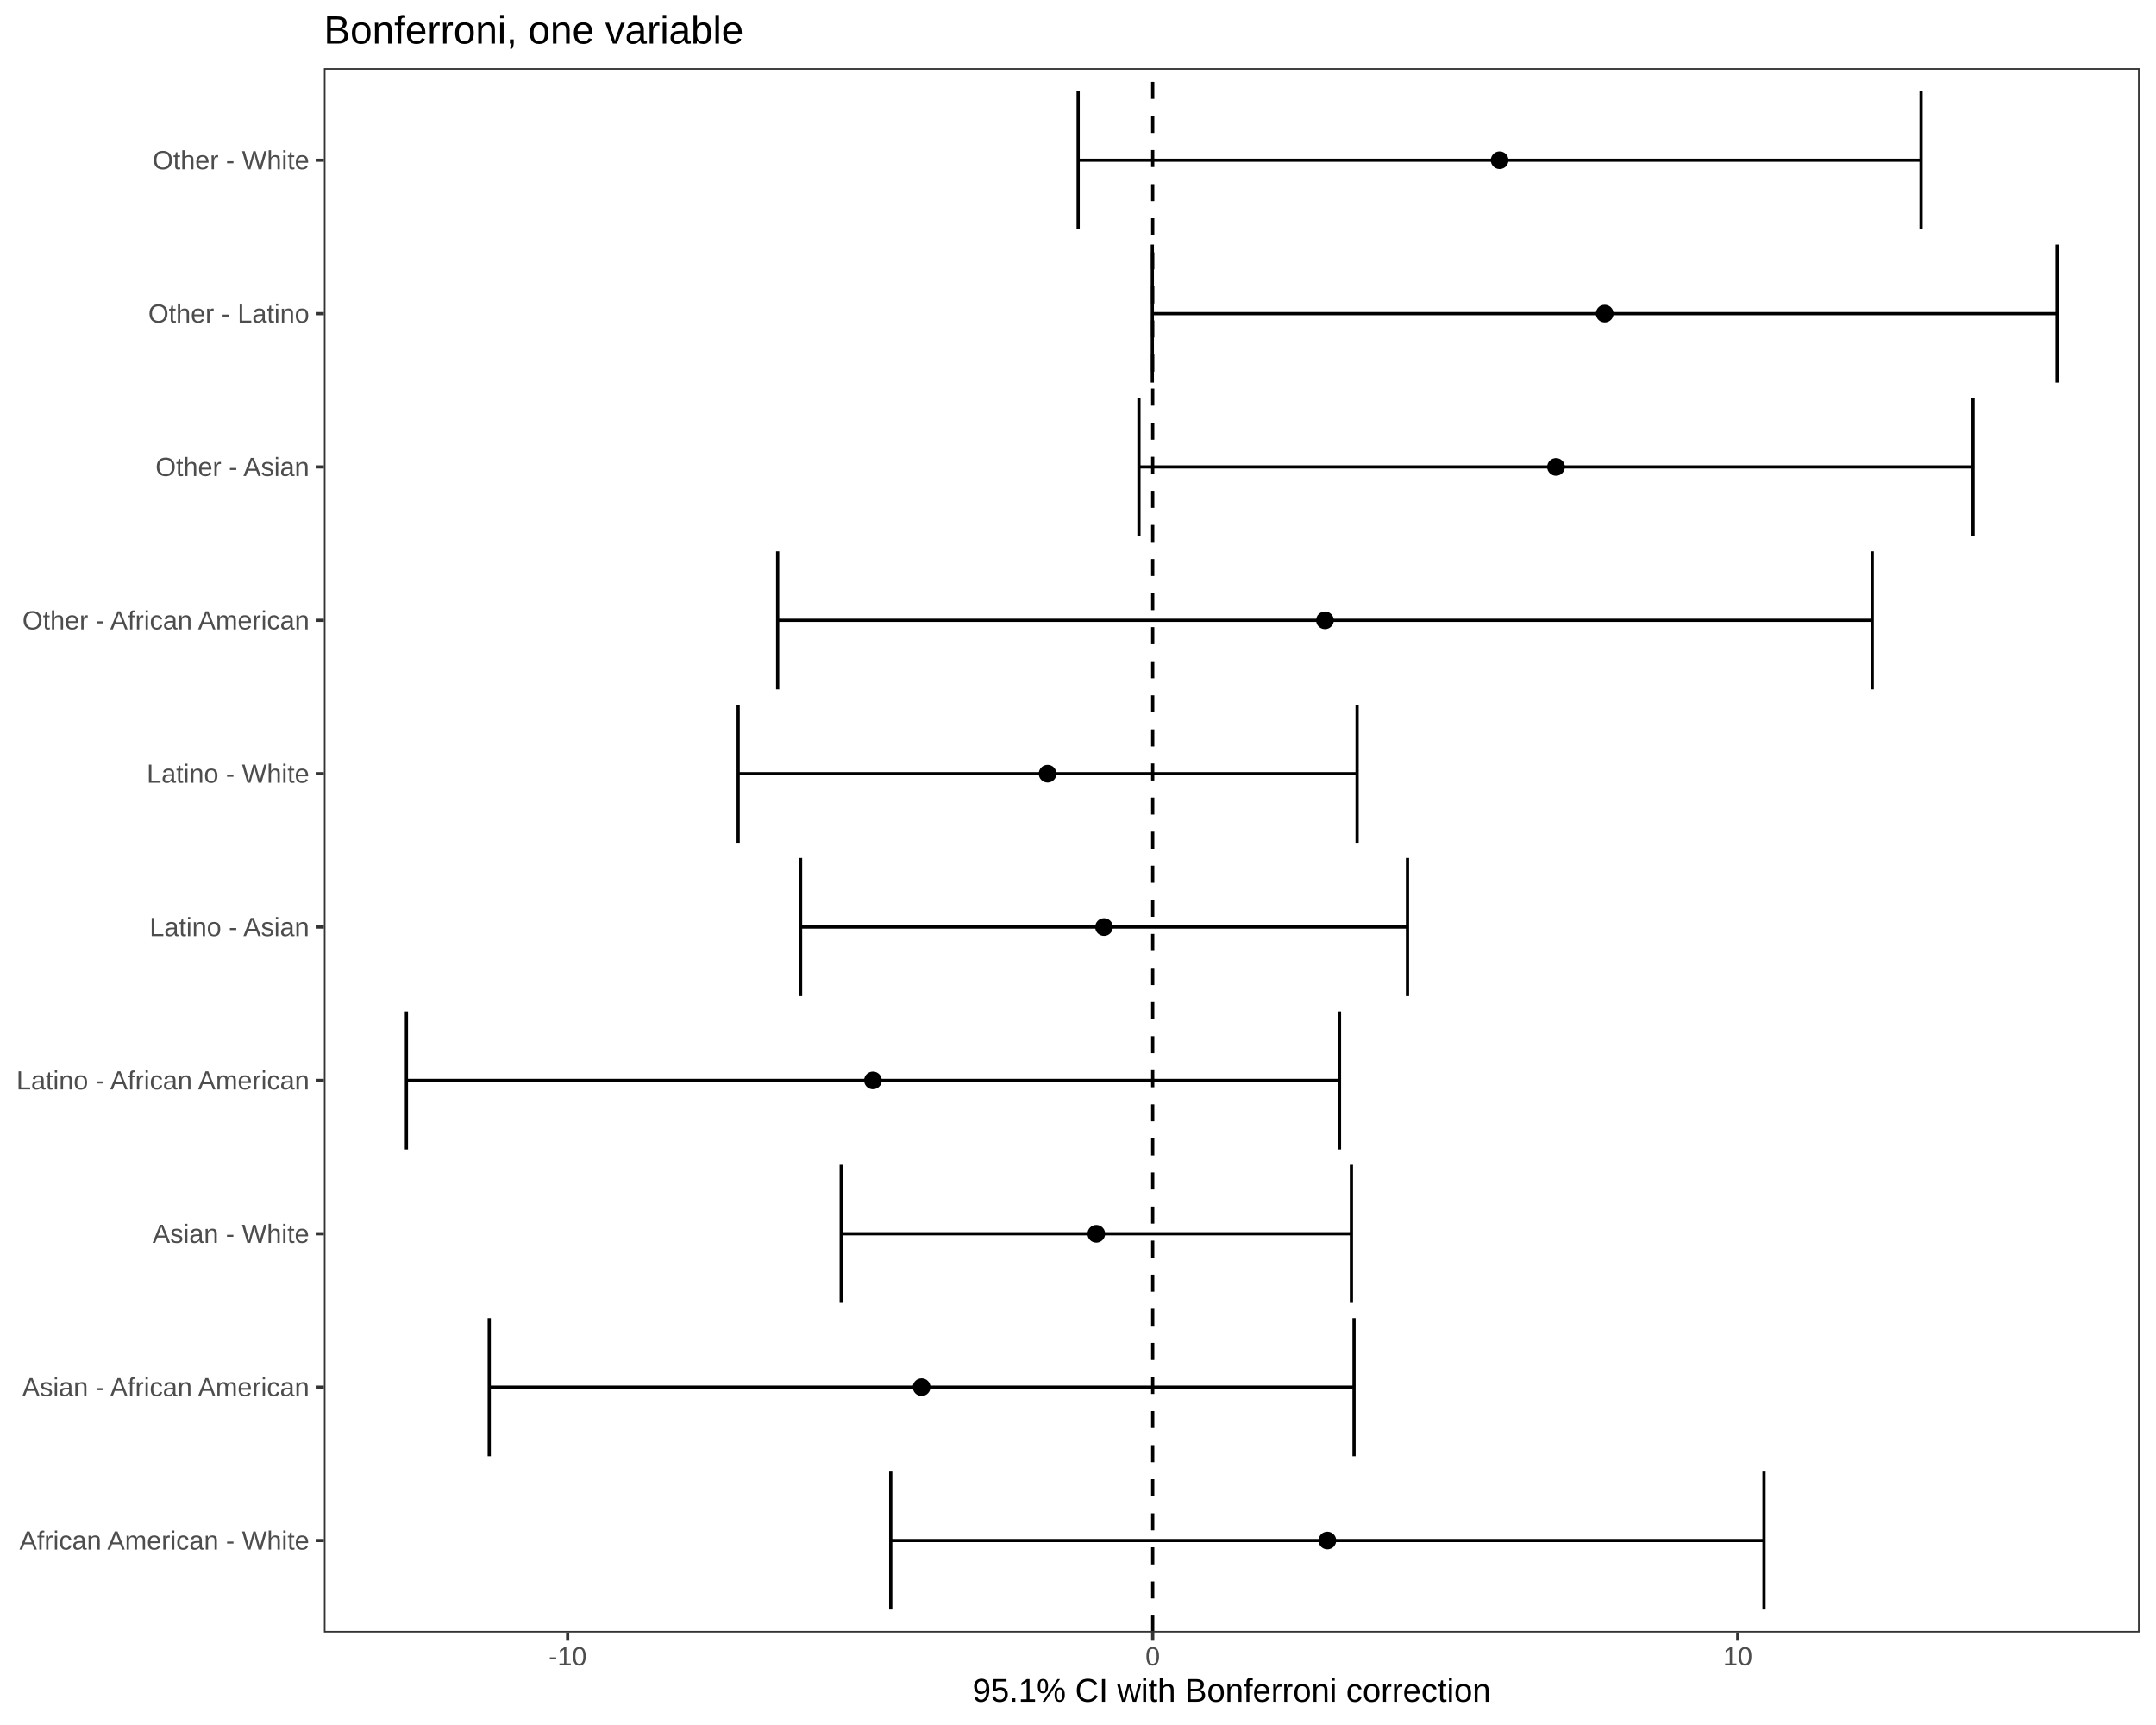
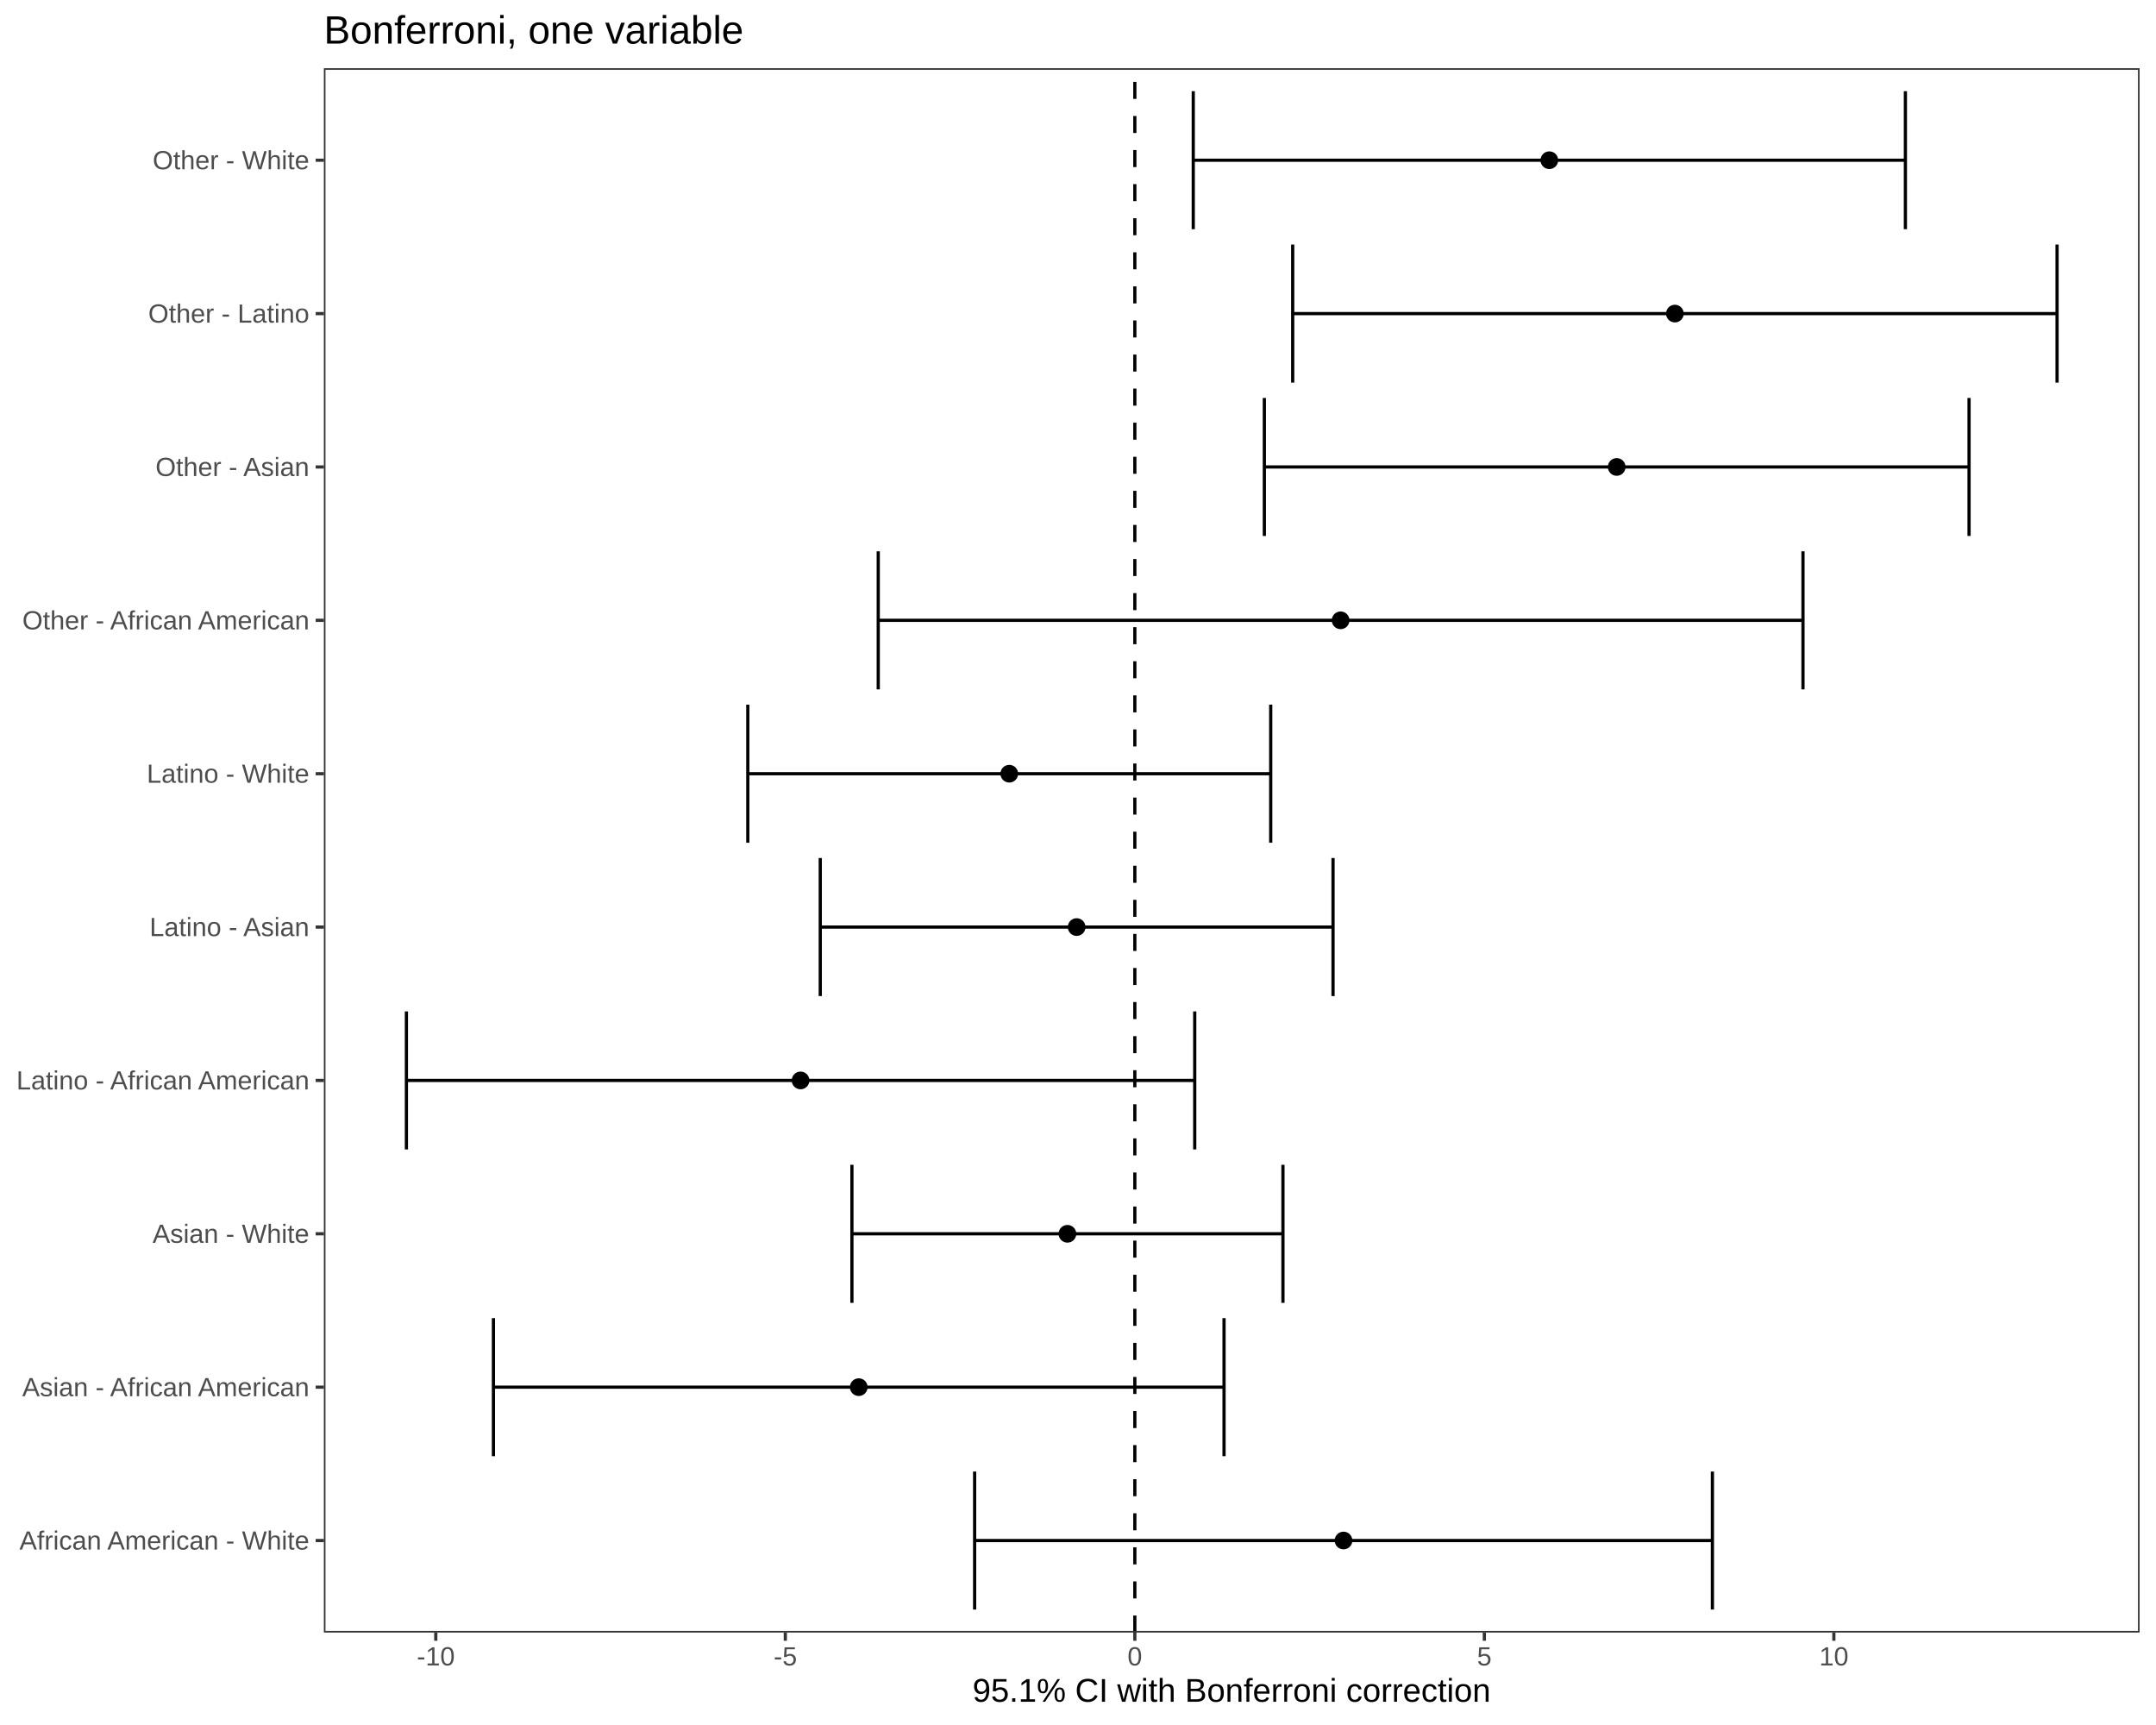
<svg xmlns="http://www.w3.org/2000/svg" viewBox="0 0 720.00 576.00">
  <defs>
    <style type="text/css">
    line, polyline, polygon, path, rect, circle {
      fill: none;
      stroke: #000000;
      stroke-linecap: round;
      stroke-linejoin: round;
      stroke-miterlimit: 10.00;
    }
  </style>
  </defs>
  <rect width="100%" height="100%" style="stroke: none; fill: #FFFFFF;" />
  <rect x="0.00" y="0.00" width="720.00" height="576.00" style="stroke-width: 1.07; stroke: #FFFFFF; fill: #FFFFFF;" />
  <defs>
    <clipPath id="cpMTA4LjE2fDcxNC41Mnw1NDUuMTN8MjIuNzc=">
      <rect x="108.16" y="22.77" width="606.36" height="522.36" />
    </clipPath>
  </defs>
  <rect x="108.16" y="22.77" width="606.36" height="522.36" style="stroke-width: 1.07; stroke: none; fill: #FFFFFF;" clip-path="url(#cpMTA4LjE2fDcxNC41Mnw1NDUuMTN8MjIuNzc=)" />
-   <circle cx="443.27" cy="514.40" r="1.95pt" style="stroke-width: 0.71; fill: #000000;" clip-path="url(#cpMTA4LjE2fDcxNC41Mnw1NDUuMTN8MjIuNzc=)" />
-   <circle cx="366.11" cy="411.98" r="1.95pt" style="stroke-width: 0.71; fill: #000000;" clip-path="url(#cpMTA4LjE2fDcxNC41Mnw1NDUuMTN8MjIuNzc=)" />
-   <circle cx="349.85" cy="258.35" r="1.95pt" style="stroke-width: 0.71; fill: #000000;" clip-path="url(#cpMTA4LjE2fDcxNC41Mnw1NDUuMTN8MjIuNzc=)" />
-   <circle cx="500.80" cy="53.50" r="1.95pt" style="stroke-width: 0.71; fill: #000000;" clip-path="url(#cpMTA4LjE2fDcxNC41Mnw1NDUuMTN8MjIuNzc=)" />
-   <circle cx="307.78" cy="463.19" r="1.95pt" style="stroke-width: 0.71; fill: #000000;" clip-path="url(#cpMTA4LjE2fDcxNC41Mnw1NDUuMTN8MjIuNzc=)" />
-   <circle cx="291.52" cy="360.77" r="1.95pt" style="stroke-width: 0.71; fill: #000000;" clip-path="url(#cpMTA4LjE2fDcxNC41Mnw1NDUuMTN8MjIuNzc=)" />
-   <circle cx="442.47" cy="207.13" r="1.95pt" style="stroke-width: 0.71; fill: #000000;" clip-path="url(#cpMTA4LjE2fDcxNC41Mnw1NDUuMTN8MjIuNzc=)" />
-   <circle cx="368.69" cy="309.56" r="1.95pt" style="stroke-width: 0.71; fill: #000000;" clip-path="url(#cpMTA4LjE2fDcxNC41Mnw1NDUuMTN8MjIuNzc=)" />
-   <circle cx="519.63" cy="155.92" r="1.95pt" style="stroke-width: 0.71; fill: #000000;" clip-path="url(#cpMTA4LjE2fDcxNC41Mnw1NDUuMTN8MjIuNzc=)" />
-   <circle cx="535.89" cy="104.71" r="1.95pt" style="stroke-width: 0.71; fill: #000000;" clip-path="url(#cpMTA4LjE2fDcxNC41Mnw1NDUuMTN8MjIuNzc=)" />
-   <polyline points="589.09,537.45 589.09,491.36 " style="stroke-width: 1.07; stroke-linecap: butt;" clip-path="url(#cpMTA4LjE2fDcxNC41Mnw1NDUuMTN8MjIuNzc=)" />
-   <polyline points="589.09,514.40 297.46,514.40 " style="stroke-width: 1.07; stroke-linecap: butt;" clip-path="url(#cpMTA4LjE2fDcxNC41Mnw1NDUuMTN8MjIuNzc=)" />
-   <polyline points="297.46,537.45 297.46,491.36 " style="stroke-width: 1.07; stroke-linecap: butt;" clip-path="url(#cpMTA4LjE2fDcxNC41Mnw1NDUuMTN8MjIuNzc=)" />
-   <polyline points="451.30,435.03 451.30,388.93 " style="stroke-width: 1.07; stroke-linecap: butt;" clip-path="url(#cpMTA4LjE2fDcxNC41Mnw1NDUuMTN8MjIuNzc=)" />
-   <polyline points="451.30,411.98 280.92,411.98 " style="stroke-width: 1.07; stroke-linecap: butt;" clip-path="url(#cpMTA4LjE2fDcxNC41Mnw1NDUuMTN8MjIuNzc=)" />
-   <polyline points="280.92,435.03 280.92,388.93 " style="stroke-width: 1.07; stroke-linecap: butt;" clip-path="url(#cpMTA4LjE2fDcxNC41Mnw1NDUuMTN8MjIuNzc=)" />
-   <polyline points="453.20,281.39 453.20,235.30 " style="stroke-width: 1.07; stroke-linecap: butt;" clip-path="url(#cpMTA4LjE2fDcxNC41Mnw1NDUuMTN8MjIuNzc=)" />
-   <polyline points="453.20,258.35 246.51,258.35 " style="stroke-width: 1.07; stroke-linecap: butt;" clip-path="url(#cpMTA4LjE2fDcxNC41Mnw1NDUuMTN8MjIuNzc=)" />
-   <polyline points="246.51,281.39 246.51,235.30 " style="stroke-width: 1.07; stroke-linecap: butt;" clip-path="url(#cpMTA4LjE2fDcxNC41Mnw1NDUuMTN8MjIuNzc=)" />
-   <polyline points="641.54,76.54 641.54,30.45 " style="stroke-width: 1.07; stroke-linecap: butt;" clip-path="url(#cpMTA4LjE2fDcxNC41Mnw1NDUuMTN8MjIuNzc=)" />
-   <polyline points="641.54,53.50 360.05,53.50 " style="stroke-width: 1.07; stroke-linecap: butt;" clip-path="url(#cpMTA4LjE2fDcxNC41Mnw1NDUuMTN8MjIuNzc=)" />
-   <polyline points="360.05,76.54 360.05,30.45 " style="stroke-width: 1.07; stroke-linecap: butt;" clip-path="url(#cpMTA4LjE2fDcxNC41Mnw1NDUuMTN8MjIuNzc=)" />
-   <polyline points="452.18,486.24 452.18,440.15 " style="stroke-width: 1.07; stroke-linecap: butt;" clip-path="url(#cpMTA4LjE2fDcxNC41Mnw1NDUuMTN8MjIuNzc=)" />
-   <polyline points="452.18,463.19 163.38,463.19 " style="stroke-width: 1.07; stroke-linecap: butt;" clip-path="url(#cpMTA4LjE2fDcxNC41Mnw1NDUuMTN8MjIuNzc=)" />
-   <polyline points="163.38,486.24 163.38,440.15 " style="stroke-width: 1.07; stroke-linecap: butt;" clip-path="url(#cpMTA4LjE2fDcxNC41Mnw1NDUuMTN8MjIuNzc=)" />
-   <polyline points="447.32,383.81 447.32,337.72 " style="stroke-width: 1.07; stroke-linecap: butt;" clip-path="url(#cpMTA4LjE2fDcxNC41Mnw1NDUuMTN8MjIuNzc=)" />
-   <polyline points="447.32,360.77 135.72,360.77 " style="stroke-width: 1.07; stroke-linecap: butt;" clip-path="url(#cpMTA4LjE2fDcxNC41Mnw1NDUuMTN8MjIuNzc=)" />
+   <circle cx="448.67" cy="514.40" r="1.95pt" style="stroke-width: 0.71; fill: #000000;" clip-path="url(#cpMTA4LjE2fDcxNC41Mnw1NDUuMTN8MjIuNzc=)" />
+   <circle cx="356.47" cy="411.98" r="1.95pt" style="stroke-width: 0.71; fill: #000000;" clip-path="url(#cpMTA4LjE2fDcxNC41Mnw1NDUuMTN8MjIuNzc=)" />
+   <circle cx="337.05" cy="258.35" r="1.95pt" style="stroke-width: 0.71; fill: #000000;" clip-path="url(#cpMTA4LjE2fDcxNC41Mnw1NDUuMTN8MjIuNzc=)" />
+   <circle cx="517.40" cy="53.50" r="1.95pt" style="stroke-width: 0.71; fill: #000000;" clip-path="url(#cpMTA4LjE2fDcxNC41Mnw1NDUuMTN8MjIuNzc=)" />
+   <circle cx="286.78" cy="463.19" r="1.95pt" style="stroke-width: 0.71; fill: #000000;" clip-path="url(#cpMTA4LjE2fDcxNC41Mnw1NDUuMTN8MjIuNzc=)" />
+   <circle cx="267.35" cy="360.77" r="1.95pt" style="stroke-width: 0.71; fill: #000000;" clip-path="url(#cpMTA4LjE2fDcxNC41Mnw1NDUuMTN8MjIuNzc=)" />
+   <circle cx="447.70" cy="207.13" r="1.95pt" style="stroke-width: 0.71; fill: #000000;" clip-path="url(#cpMTA4LjE2fDcxNC41Mnw1NDUuMTN8MjIuNzc=)" />
+   <circle cx="359.55" cy="309.56" r="1.95pt" style="stroke-width: 0.71; fill: #000000;" clip-path="url(#cpMTA4LjE2fDcxNC41Mnw1NDUuMTN8MjIuNzc=)" />
+   <circle cx="539.90" cy="155.92" r="1.95pt" style="stroke-width: 0.71; fill: #000000;" clip-path="url(#cpMTA4LjE2fDcxNC41Mnw1NDUuMTN8MjIuNzc=)" />
+   <circle cx="559.33" cy="104.71" r="1.95pt" style="stroke-width: 0.71; fill: #000000;" clip-path="url(#cpMTA4LjE2fDcxNC41Mnw1NDUuMTN8MjIuNzc=)" />
+   <polyline points="571.86,537.45 571.86,491.36 " style="stroke-width: 1.07; stroke-linecap: butt;" clip-path="url(#cpMTA4LjE2fDcxNC41Mnw1NDUuMTN8MjIuNzc=)" />
+   <polyline points="571.86,514.40 325.48,514.40 " style="stroke-width: 1.07; stroke-linecap: butt;" clip-path="url(#cpMTA4LjE2fDcxNC41Mnw1NDUuMTN8MjIuNzc=)" />
+   <polyline points="325.48,537.45 325.48,491.36 " style="stroke-width: 1.07; stroke-linecap: butt;" clip-path="url(#cpMTA4LjE2fDcxNC41Mnw1NDUuMTN8MjIuNzc=)" />
+   <polyline points="428.44,435.03 428.44,388.93 " style="stroke-width: 1.07; stroke-linecap: butt;" clip-path="url(#cpMTA4LjE2fDcxNC41Mnw1NDUuMTN8MjIuNzc=)" />
+   <polyline points="428.44,411.98 284.50,411.98 " style="stroke-width: 1.07; stroke-linecap: butt;" clip-path="url(#cpMTA4LjE2fDcxNC41Mnw1NDUuMTN8MjIuNzc=)" />
+   <polyline points="284.50,435.03 284.50,388.93 " style="stroke-width: 1.07; stroke-linecap: butt;" clip-path="url(#cpMTA4LjE2fDcxNC41Mnw1NDUuMTN8MjIuNzc=)" />
+   <polyline points="424.36,281.39 424.36,235.30 " style="stroke-width: 1.07; stroke-linecap: butt;" clip-path="url(#cpMTA4LjE2fDcxNC41Mnw1NDUuMTN8MjIuNzc=)" />
+   <polyline points="424.36,258.35 249.73,258.35 " style="stroke-width: 1.07; stroke-linecap: butt;" clip-path="url(#cpMTA4LjE2fDcxNC41Mnw1NDUuMTN8MjIuNzc=)" />
+   <polyline points="249.73,281.39 249.73,235.30 " style="stroke-width: 1.07; stroke-linecap: butt;" clip-path="url(#cpMTA4LjE2fDcxNC41Mnw1NDUuMTN8MjIuNzc=)" />
+   <polyline points="636.31,76.54 636.31,30.45 " style="stroke-width: 1.07; stroke-linecap: butt;" clip-path="url(#cpMTA4LjE2fDcxNC41Mnw1NDUuMTN8MjIuNzc=)" />
+   <polyline points="636.31,53.50 398.49,53.50 " style="stroke-width: 1.07; stroke-linecap: butt;" clip-path="url(#cpMTA4LjE2fDcxNC41Mnw1NDUuMTN8MjIuNzc=)" />
+   <polyline points="398.49,76.54 398.49,30.45 " style="stroke-width: 1.07; stroke-linecap: butt;" clip-path="url(#cpMTA4LjE2fDcxNC41Mnw1NDUuMTN8MjIuNzc=)" />
+   <polyline points="408.77,486.24 408.77,440.15 " style="stroke-width: 1.07; stroke-linecap: butt;" clip-path="url(#cpMTA4LjE2fDcxNC41Mnw1NDUuMTN8MjIuNzc=)" />
+   <polyline points="408.77,463.19 164.78,463.19 " style="stroke-width: 1.07; stroke-linecap: butt;" clip-path="url(#cpMTA4LjE2fDcxNC41Mnw1NDUuMTN8MjIuNzc=)" />
+   <polyline points="164.78,486.24 164.78,440.15 " style="stroke-width: 1.07; stroke-linecap: butt;" clip-path="url(#cpMTA4LjE2fDcxNC41Mnw1NDUuMTN8MjIuNzc=)" />
+   <polyline points="398.98,383.81 398.98,337.72 " style="stroke-width: 1.07; stroke-linecap: butt;" clip-path="url(#cpMTA4LjE2fDcxNC41Mnw1NDUuMTN8MjIuNzc=)" />
+   <polyline points="398.98,360.77 135.72,360.77 " style="stroke-width: 1.07; stroke-linecap: butt;" clip-path="url(#cpMTA4LjE2fDcxNC41Mnw1NDUuMTN8MjIuNzc=)" />
  <polyline points="135.72,383.81 135.72,337.72 " style="stroke-width: 1.07; stroke-linecap: butt;" clip-path="url(#cpMTA4LjE2fDcxNC41Mnw1NDUuMTN8MjIuNzc=)" />
-   <polyline points="625.23,230.18 625.23,184.09 " style="stroke-width: 1.07; stroke-linecap: butt;" clip-path="url(#cpMTA4LjE2fDcxNC41Mnw1NDUuMTN8MjIuNzc=)" />
-   <polyline points="625.23,207.13 259.70,207.13 " style="stroke-width: 1.07; stroke-linecap: butt;" clip-path="url(#cpMTA4LjE2fDcxNC41Mnw1NDUuMTN8MjIuNzc=)" />
-   <polyline points="259.70,230.18 259.70,184.09 " style="stroke-width: 1.07; stroke-linecap: butt;" clip-path="url(#cpMTA4LjE2fDcxNC41Mnw1NDUuMTN8MjIuNzc=)" />
-   <polyline points="470.03,332.60 470.03,286.51 " style="stroke-width: 1.07; stroke-linecap: butt;" clip-path="url(#cpMTA4LjE2fDcxNC41Mnw1NDUuMTN8MjIuNzc=)" />
-   <polyline points="470.03,309.56 267.35,309.56 " style="stroke-width: 1.07; stroke-linecap: butt;" clip-path="url(#cpMTA4LjE2fDcxNC41Mnw1NDUuMTN8MjIuNzc=)" />
-   <polyline points="267.35,332.60 267.35,286.51 " style="stroke-width: 1.07; stroke-linecap: butt;" clip-path="url(#cpMTA4LjE2fDcxNC41Mnw1NDUuMTN8MjIuNzc=)" />
-   <polyline points="658.91,178.97 658.91,132.88 " style="stroke-width: 1.07; stroke-linecap: butt;" clip-path="url(#cpMTA4LjE2fDcxNC41Mnw1NDUuMTN8MjIuNzc=)" />
-   <polyline points="658.91,155.92 380.35,155.92 " style="stroke-width: 1.07; stroke-linecap: butt;" clip-path="url(#cpMTA4LjE2fDcxNC41Mnw1NDUuMTN8MjIuNzc=)" />
-   <polyline points="380.35,178.97 380.35,132.88 " style="stroke-width: 1.07; stroke-linecap: butt;" clip-path="url(#cpMTA4LjE2fDcxNC41Mnw1NDUuMTN8MjIuNzc=)" />
+   <polyline points="602.11,230.18 602.11,184.09 " style="stroke-width: 1.07; stroke-linecap: butt;" clip-path="url(#cpMTA4LjE2fDcxNC41Mnw1NDUuMTN8MjIuNzc=)" />
+   <polyline points="602.11,207.13 293.29,207.13 " style="stroke-width: 1.07; stroke-linecap: butt;" clip-path="url(#cpMTA4LjE2fDcxNC41Mnw1NDUuMTN8MjIuNzc=)" />
+   <polyline points="293.29,230.18 293.29,184.09 " style="stroke-width: 1.07; stroke-linecap: butt;" clip-path="url(#cpMTA4LjE2fDcxNC41Mnw1NDUuMTN8MjIuNzc=)" />
+   <polyline points="445.17,332.60 445.17,286.51 " style="stroke-width: 1.07; stroke-linecap: butt;" clip-path="url(#cpMTA4LjE2fDcxNC41Mnw1NDUuMTN8MjIuNzc=)" />
+   <polyline points="445.17,309.56 273.93,309.56 " style="stroke-width: 1.07; stroke-linecap: butt;" clip-path="url(#cpMTA4LjE2fDcxNC41Mnw1NDUuMTN8MjIuNzc=)" />
+   <polyline points="273.93,332.60 273.93,286.51 " style="stroke-width: 1.07; stroke-linecap: butt;" clip-path="url(#cpMTA4LjE2fDcxNC41Mnw1NDUuMTN8MjIuNzc=)" />
+   <polyline points="657.57,178.97 657.57,132.88 " style="stroke-width: 1.07; stroke-linecap: butt;" clip-path="url(#cpMTA4LjE2fDcxNC41Mnw1NDUuMTN8MjIuNzc=)" />
+   <polyline points="657.57,155.92 422.23,155.92 " style="stroke-width: 1.07; stroke-linecap: butt;" clip-path="url(#cpMTA4LjE2fDcxNC41Mnw1NDUuMTN8MjIuNzc=)" />
+   <polyline points="422.23,178.97 422.23,132.88 " style="stroke-width: 1.07; stroke-linecap: butt;" clip-path="url(#cpMTA4LjE2fDcxNC41Mnw1NDUuMTN8MjIuNzc=)" />
  <polyline points="686.96,127.76 686.96,81.66 " style="stroke-width: 1.07; stroke-linecap: butt;" clip-path="url(#cpMTA4LjE2fDcxNC41Mnw1NDUuMTN8MjIuNzc=)" />
-   <polyline points="686.96,104.71 384.82,104.71 " style="stroke-width: 1.07; stroke-linecap: butt;" clip-path="url(#cpMTA4LjE2fDcxNC41Mnw1NDUuMTN8MjIuNzc=)" />
-   <polyline points="384.82,127.76 384.82,81.66 " style="stroke-width: 1.07; stroke-linecap: butt;" clip-path="url(#cpMTA4LjE2fDcxNC41Mnw1NDUuMTN8MjIuNzc=)" />
-   <line x1="384.95" y1="545.13" x2="384.95" y2="22.77" style="stroke-width: 1.07; stroke-dasharray: 5.69,5.69; stroke-linecap: butt;" clip-path="url(#cpMTA4LjE2fDcxNC41Mnw1NDUuMTN8MjIuNzc=)" />
+   <polyline points="686.96,104.71 431.70,104.71 " style="stroke-width: 1.07; stroke-linecap: butt;" clip-path="url(#cpMTA4LjE2fDcxNC41Mnw1NDUuMTN8MjIuNzc=)" />
+   <polyline points="431.70,127.76 431.70,81.66 " style="stroke-width: 1.07; stroke-linecap: butt;" clip-path="url(#cpMTA4LjE2fDcxNC41Mnw1NDUuMTN8MjIuNzc=)" />
+   <line x1="378.98" y1="545.13" x2="378.98" y2="22.77" style="stroke-width: 1.07; stroke-dasharray: 5.69,5.69; stroke-linecap: butt;" clip-path="url(#cpMTA4LjE2fDcxNC41Mnw1NDUuMTN8MjIuNzc=)" />
  <rect x="108.16" y="22.77" width="606.36" height="522.36" style="stroke-width: 1.07; stroke: #333333;" clip-path="url(#cpMTA4LjE2fDcxNC41Mnw1NDUuMTN8MjIuNzc=)" />
  <defs>
    <clipPath id="cpMC4wMHw3MjAuMDB8NTc2LjAwfDAuMDA=">
      <rect x="0.00" y="0.00" width="720.00" height="576.00" />
    </clipPath>
  </defs>
  <g clip-path="url(#cpMC4wMHw3MjAuMDB8NTc2LjAwfDAuMDA=)">
    <text x="6.48" y="517.43" style="font-size: 8.80px; fill: #4D4D4D; font-family: Liberation Sans;" textLength="96.75px" lengthAdjust="spacingAndGlyphs">African American - White</text>
  </g>
  <g clip-path="url(#cpMC4wMHw3MjAuMDB8NTc2LjAwfDAuMDA=)">
    <text x="7.42" y="466.22" style="font-size: 8.80px; fill: #4D4D4D; font-family: Liberation Sans;" textLength="95.81px" lengthAdjust="spacingAndGlyphs">Asian - African American</text>
  </g>
  <g clip-path="url(#cpMC4wMHw3MjAuMDB8NTc2LjAwfDAuMDA=)">
    <text x="50.95" y="415.00" style="font-size: 8.80px; fill: #4D4D4D; font-family: Liberation Sans;" textLength="52.28px" lengthAdjust="spacingAndGlyphs">Asian - White</text>
  </g>
  <g clip-path="url(#cpMC4wMHw3MjAuMDB8NTc2LjAwfDAuMDA=)">
    <text x="5.48" y="363.79" style="font-size: 8.80px; fill: #4D4D4D; font-family: Liberation Sans;" textLength="97.75px" lengthAdjust="spacingAndGlyphs">Latino - African American</text>
  </g>
  <g clip-path="url(#cpMC4wMHw3MjAuMDB8NTc2LjAwfDAuMDA=)">
    <text x="49.95" y="312.58" style="font-size: 8.80px; fill: #4D4D4D; font-family: Liberation Sans;" textLength="53.28px" lengthAdjust="spacingAndGlyphs">Latino - Asian</text>
  </g>
  <g clip-path="url(#cpMC4wMHw3MjAuMDB8NTc2LjAwfDAuMDA=)">
    <text x="49.01" y="261.37" style="font-size: 8.80px; fill: #4D4D4D; font-family: Liberation Sans;" textLength="54.22px" lengthAdjust="spacingAndGlyphs">Latino - White</text>
  </g>
  <g clip-path="url(#cpMC4wMHw3MjAuMDB8NTc2LjAwfDAuMDA=)">
    <text x="7.45" y="210.16" style="font-size: 8.80px; fill: #4D4D4D; font-family: Liberation Sans;" textLength="95.78px" lengthAdjust="spacingAndGlyphs">Other - African American</text>
  </g>
  <g clip-path="url(#cpMC4wMHw3MjAuMDB8NTc2LjAwfDAuMDA=)">
    <text x="51.92" y="158.95" style="font-size: 8.80px; fill: #4D4D4D; font-family: Liberation Sans;" textLength="51.31px" lengthAdjust="spacingAndGlyphs">Other - Asian</text>
  </g>
  <g clip-path="url(#cpMC4wMHw3MjAuMDB8NTc2LjAwfDAuMDA=)">
    <text x="49.50" y="107.73" style="font-size: 8.80px; fill: #4D4D4D; font-family: Liberation Sans;" textLength="53.73px" lengthAdjust="spacingAndGlyphs">Other - Latino</text>
  </g>
  <g clip-path="url(#cpMC4wMHw3MjAuMDB8NTc2LjAwfDAuMDA=)">
    <text x="50.98" y="56.52" style="font-size: 8.80px; fill: #4D4D4D; font-family: Liberation Sans;" textLength="52.25px" lengthAdjust="spacingAndGlyphs">Other - White</text>
  </g>
  <polyline points="105.42,514.40 108.16,514.40 " style="stroke-width: 1.07; stroke: #333333; stroke-linecap: butt;" clip-path="url(#cpMC4wMHw3MjAuMDB8NTc2LjAwfDAuMDA=)" />
  <polyline points="105.42,463.19 108.16,463.19 " style="stroke-width: 1.07; stroke: #333333; stroke-linecap: butt;" clip-path="url(#cpMC4wMHw3MjAuMDB8NTc2LjAwfDAuMDA=)" />
  <polyline points="105.42,411.98 108.16,411.98 " style="stroke-width: 1.07; stroke: #333333; stroke-linecap: butt;" clip-path="url(#cpMC4wMHw3MjAuMDB8NTc2LjAwfDAuMDA=)" />
  <polyline points="105.42,360.77 108.16,360.77 " style="stroke-width: 1.07; stroke: #333333; stroke-linecap: butt;" clip-path="url(#cpMC4wMHw3MjAuMDB8NTc2LjAwfDAuMDA=)" />
  <polyline points="105.42,309.56 108.16,309.56 " style="stroke-width: 1.07; stroke: #333333; stroke-linecap: butt;" clip-path="url(#cpMC4wMHw3MjAuMDB8NTc2LjAwfDAuMDA=)" />
  <polyline points="105.42,258.35 108.16,258.35 " style="stroke-width: 1.07; stroke: #333333; stroke-linecap: butt;" clip-path="url(#cpMC4wMHw3MjAuMDB8NTc2LjAwfDAuMDA=)" />
  <polyline points="105.42,207.13 108.16,207.13 " style="stroke-width: 1.07; stroke: #333333; stroke-linecap: butt;" clip-path="url(#cpMC4wMHw3MjAuMDB8NTc2LjAwfDAuMDA=)" />
  <polyline points="105.42,155.92 108.16,155.92 " style="stroke-width: 1.07; stroke: #333333; stroke-linecap: butt;" clip-path="url(#cpMC4wMHw3MjAuMDB8NTc2LjAwfDAuMDA=)" />
  <polyline points="105.42,104.71 108.16,104.71 " style="stroke-width: 1.07; stroke: #333333; stroke-linecap: butt;" clip-path="url(#cpMC4wMHw3MjAuMDB8NTc2LjAwfDAuMDA=)" />
  <polyline points="105.42,53.50 108.16,53.50 " style="stroke-width: 1.07; stroke: #333333; stroke-linecap: butt;" clip-path="url(#cpMC4wMHw3MjAuMDB8NTc2LjAwfDAuMDA=)" />
-   <polyline points="189.57,547.87 189.57,545.13 " style="stroke-width: 1.07; stroke: #333333; stroke-linecap: butt;" clip-path="url(#cpMC4wMHw3MjAuMDB8NTc2LjAwfDAuMDA=)" />
-   <polyline points="384.95,547.87 384.95,545.13 " style="stroke-width: 1.07; stroke: #333333; stroke-linecap: butt;" clip-path="url(#cpMC4wMHw3MjAuMDB8NTc2LjAwfDAuMDA=)" />
-   <polyline points="580.33,547.87 580.33,545.13 " style="stroke-width: 1.07; stroke: #333333; stroke-linecap: butt;" clip-path="url(#cpMC4wMHw3MjAuMDB8NTc2LjAwfDAuMDA=)" />
+   <polyline points="145.53,547.87 145.53,545.13 " style="stroke-width: 1.07; stroke: #333333; stroke-linecap: butt;" clip-path="url(#cpMC4wMHw3MjAuMDB8NTc2LjAwfDAuMDA=)" />
+   <polyline points="262.26,547.87 262.26,545.13 " style="stroke-width: 1.07; stroke: #333333; stroke-linecap: butt;" clip-path="url(#cpMC4wMHw3MjAuMDB8NTc2LjAwfDAuMDA=)" />
+   <polyline points="378.98,547.87 378.98,545.13 " style="stroke-width: 1.07; stroke: #333333; stroke-linecap: butt;" clip-path="url(#cpMC4wMHw3MjAuMDB8NTc2LjAwfDAuMDA=)" />
+   <polyline points="495.70,547.87 495.70,545.13 " style="stroke-width: 1.07; stroke: #333333; stroke-linecap: butt;" clip-path="url(#cpMC4wMHw3MjAuMDB8NTc2LjAwfDAuMDA=)" />
+   <polyline points="612.42,547.87 612.42,545.13 " style="stroke-width: 1.07; stroke: #333333; stroke-linecap: butt;" clip-path="url(#cpMC4wMHw3MjAuMDB8NTc2LjAwfDAuMDA=)" />
  <g clip-path="url(#cpMC4wMHw3MjAuMDB8NTc2LjAwfDAuMDA=)">
-     <text x="183.22" y="556.11" style="font-size: 8.80px; fill: #4D4D4D; font-family: Liberation Sans;" textLength="12.70px" lengthAdjust="spacingAndGlyphs">-10</text>
+     <text x="139.18" y="556.11" style="font-size: 8.80px; fill: #4D4D4D; font-family: Liberation Sans;" textLength="12.70px" lengthAdjust="spacingAndGlyphs">-10</text>
  </g>
  <g clip-path="url(#cpMC4wMHw3MjAuMDB8NTc2LjAwfDAuMDA=)">
-     <text x="382.50" y="556.11" style="font-size: 8.80px; fill: #4D4D4D; font-family: Liberation Sans;" textLength="4.89px" lengthAdjust="spacingAndGlyphs">0</text>
+     <text x="258.35" y="556.11" style="font-size: 8.80px; fill: #4D4D4D; font-family: Liberation Sans;" textLength="7.81px" lengthAdjust="spacingAndGlyphs">-5</text>
  </g>
  <g clip-path="url(#cpMC4wMHw3MjAuMDB8NTc2LjAwfDAuMDA=)">
-     <text x="575.43" y="556.11" style="font-size: 8.80px; fill: #4D4D4D; font-family: Liberation Sans;" textLength="9.78px" lengthAdjust="spacingAndGlyphs">10</text>
+     <text x="376.53" y="556.11" style="font-size: 8.80px; fill: #4D4D4D; font-family: Liberation Sans;" textLength="4.89px" lengthAdjust="spacingAndGlyphs">0</text>
+   </g>
+   <g clip-path="url(#cpMC4wMHw3MjAuMDB8NTc2LjAwfDAuMDA=)">
+     <text x="493.25" y="556.11" style="font-size: 8.80px; fill: #4D4D4D; font-family: Liberation Sans;" textLength="4.89px" lengthAdjust="spacingAndGlyphs">5</text>
+   </g>
+   <g clip-path="url(#cpMC4wMHw3MjAuMDB8NTc2LjAwfDAuMDA=)">
+     <text x="607.53" y="556.11" style="font-size: 8.80px; fill: #4D4D4D; font-family: Liberation Sans;" textLength="9.78px" lengthAdjust="spacingAndGlyphs">10</text>
  </g>
  <g clip-path="url(#cpMC4wMHw3MjAuMDB8NTc2LjAwfDAuMDA=)">
    <text x="324.78" y="568.24" style="font-size: 11.00px; font-family: Liberation Sans;" textLength="173.12px" lengthAdjust="spacingAndGlyphs">95.1% CI with Bonferroni correction</text>
  </g>
  <g clip-path="url(#cpMC4wMHw3MjAuMDB8NTc2LjAwfDAuMDA=)">
    <text x="108.16" y="14.56" style="font-size: 13.20px; font-family: Liberation Sans;" textLength="139.94px" lengthAdjust="spacingAndGlyphs">Bonferroni, one variable</text>
  </g>
</svg>
